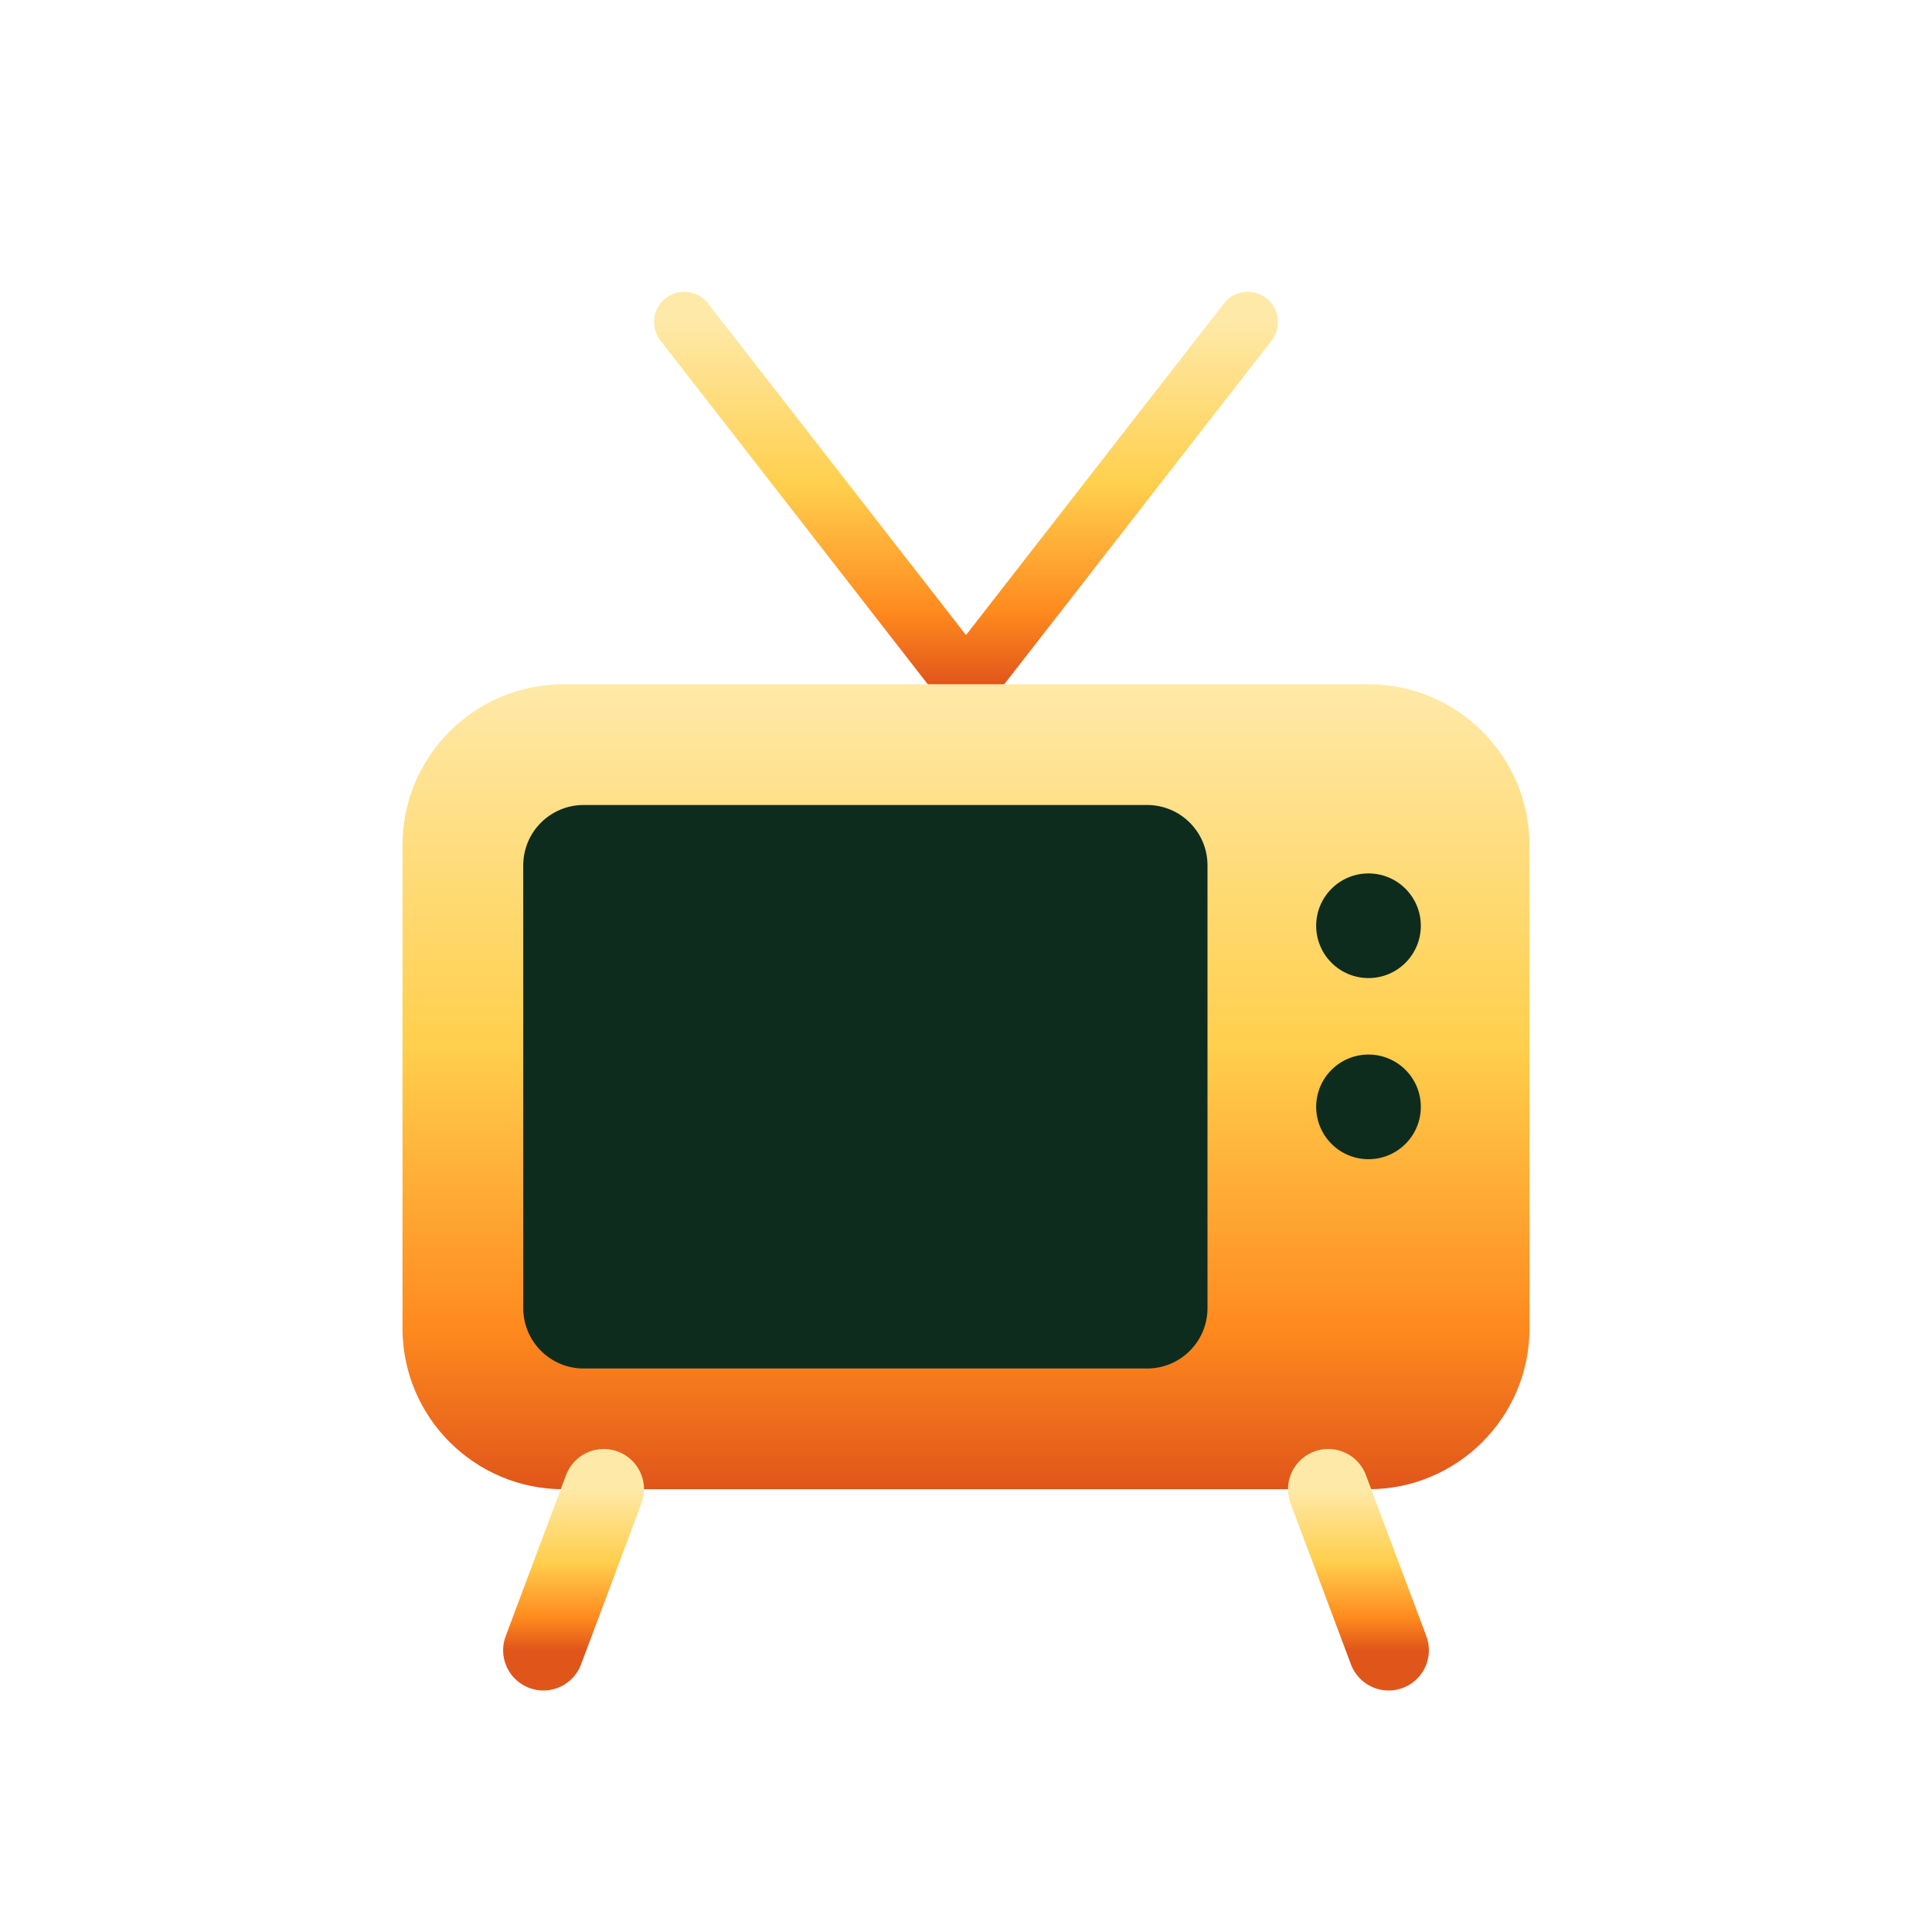
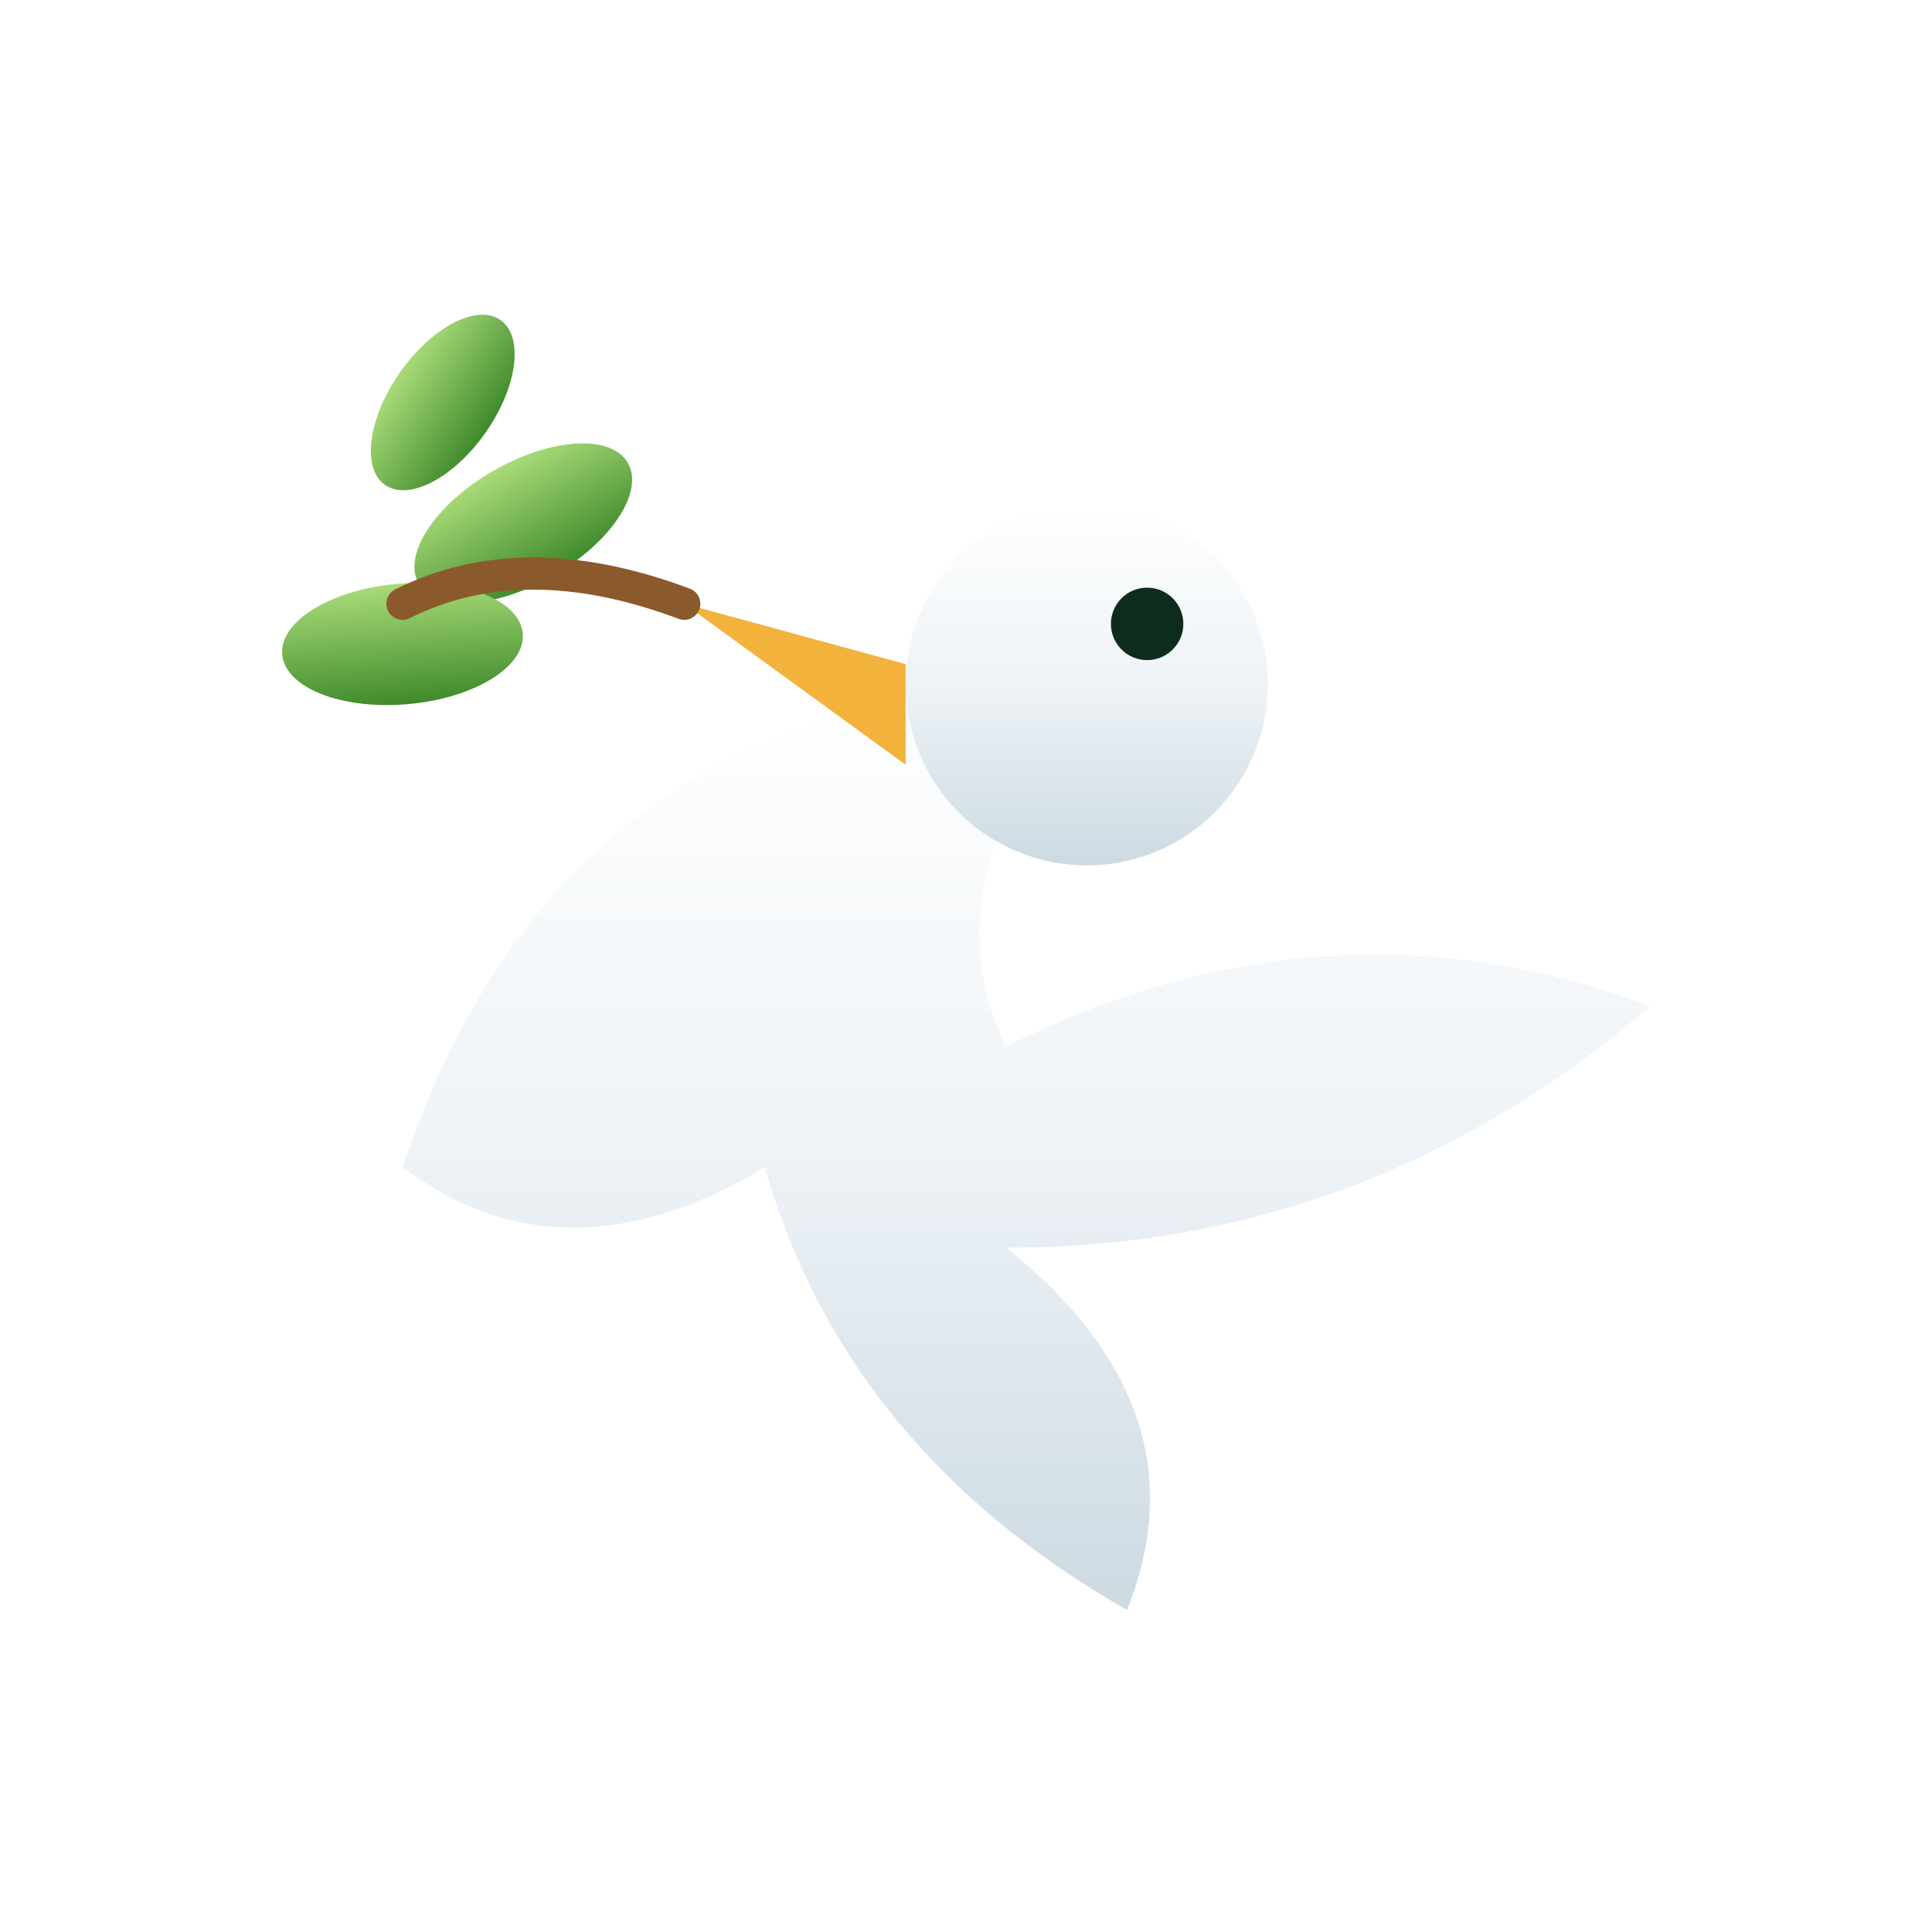
<svg xmlns="http://www.w3.org/2000/svg" viewBox="0 0 96 96" width="96" height="96">
  <defs>
    <linearGradient id="g" x1="0" y1="0" x2="0" y2="1">
-       <stop offset="0" stop-color="#ffe9a8" />
-       <stop offset=".45" stop-color="#ffcf4d" />
-       <stop offset=".8" stop-color="#ff8a1e" />
-       <stop offset="1" stop-color="#e0561a" />
+       <stop offset="0" stop-color="#ffffff" />
+       <stop offset=".5" stop-color="#eef3f7" />
+       <stop offset="1" stop-color="#cddae2" />
+     </linearGradient>
+     <linearGradient id="lf" x1="0" y1="0" x2="0" y2="1">
+       <stop offset="0" stop-color="#a9db78" />
+       <stop offset="1" stop-color="#3f8a2c" />
    </linearGradient>
  </defs>
-   <g stroke="url(#g)" stroke-width="3" stroke-linecap="round">
-     <line x1="48" y1="34" x2="34" y2="16" />
-     <line x1="48" y1="34" x2="62" y2="16" />
+   <path d="M20 58 Q28 34 54 34 Q46 44 50 52 Q66 44 82 50 Q68 62 50 62 Q60 70 56 80 Q42 72 38 58 Q28 64 20 58 Z" fill="url(#g)" />
+   <circle cx="54" cy="34" r="9" fill="url(#g)" />
+   <path d="M45 33 L34 30 L45 38 Z" fill="#f2b23c" />
+   <circle cx="57" cy="31" r="1.8" fill="#0e2c1d" />
+   <g fill="url(#lf)">
+     <ellipse cx="26" cy="26" rx="6" ry="3" transform="rotate(-30 26 26)" />
+     <ellipse cx="20" cy="32" rx="6" ry="3" transform="rotate(-5 20 32)" />
+     <ellipse cx="22" cy="20" rx="5" ry="2.6" transform="rotate(-55 22 20)" />
  </g>
-   <rect x="20" y="34" width="56" height="40" rx="8" fill="url(#g)" />
-   <rect x="26" y="40" width="34" height="28" rx="3" fill="#0e2c1d" />
-   <circle cx="68" cy="46" r="2.6" fill="#0e2c1d" />
-   <circle cx="68" cy="55" r="2.6" fill="#0e2c1d" />
-   <g stroke="url(#g)" stroke-width="4" stroke-linecap="round">
-     <line x1="30" y1="74" x2="27" y2="82" />
-     <line x1="66" y1="74" x2="69" y2="82" />
-   </g>
+   <path d="M34 30 Q26 27 20 30" fill="none" stroke="#8a5a2c" stroke-width="1.6" stroke-linecap="round" />
</svg>
